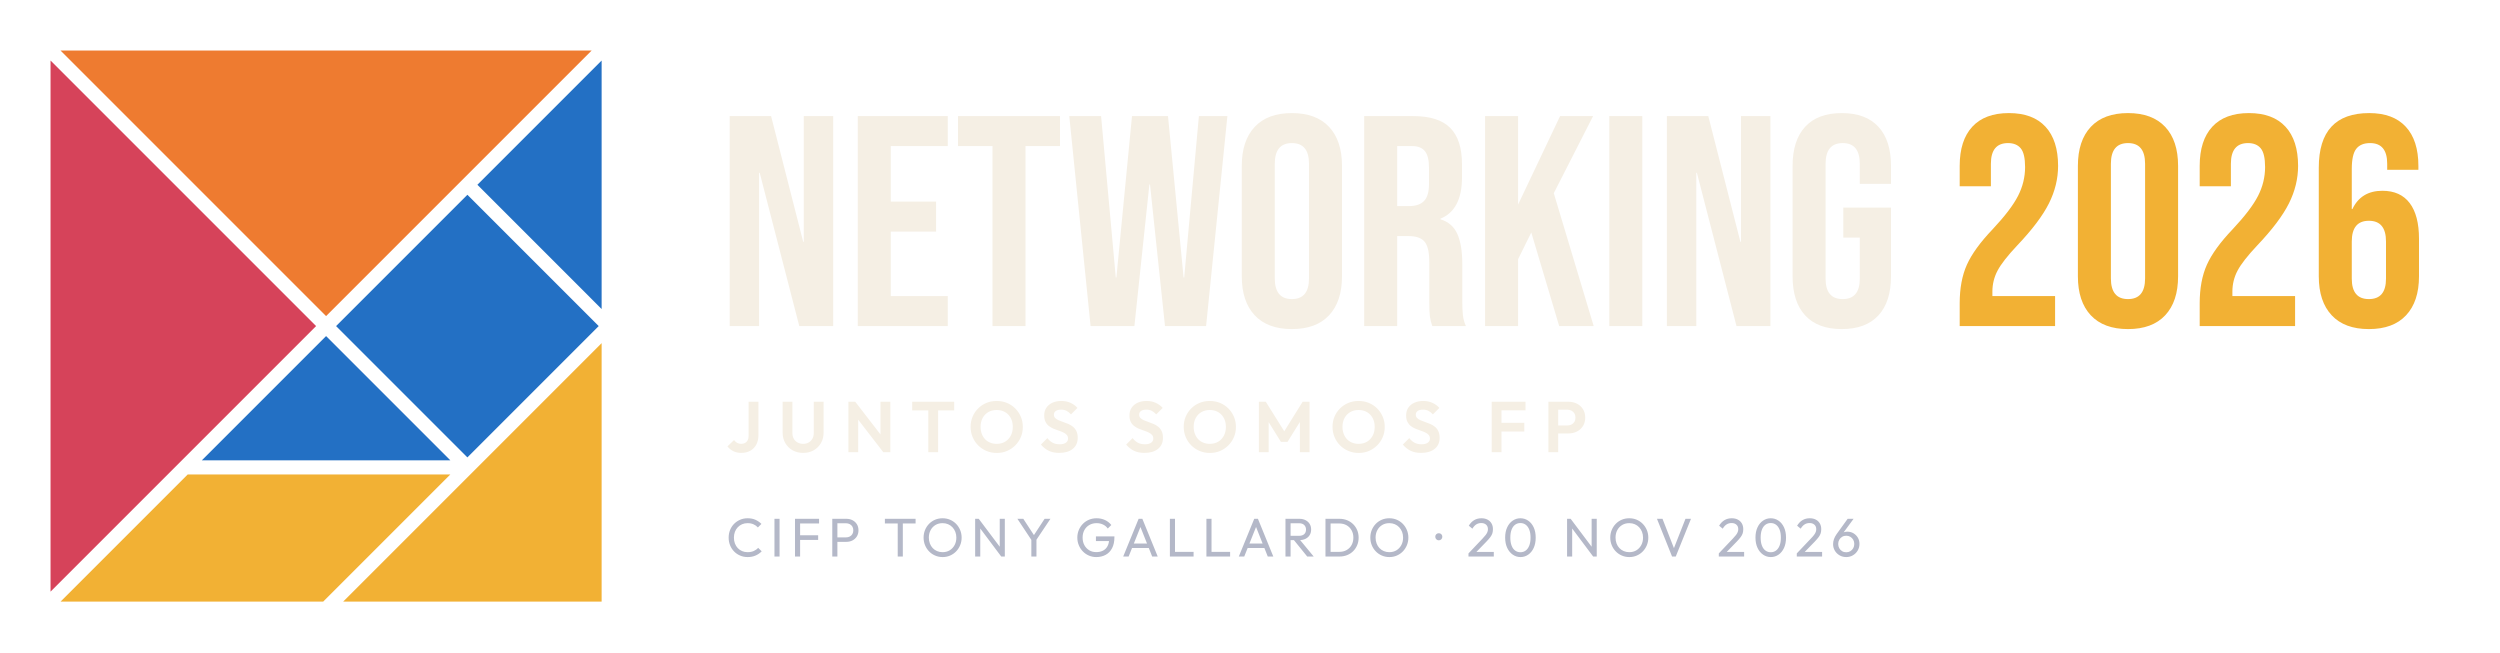
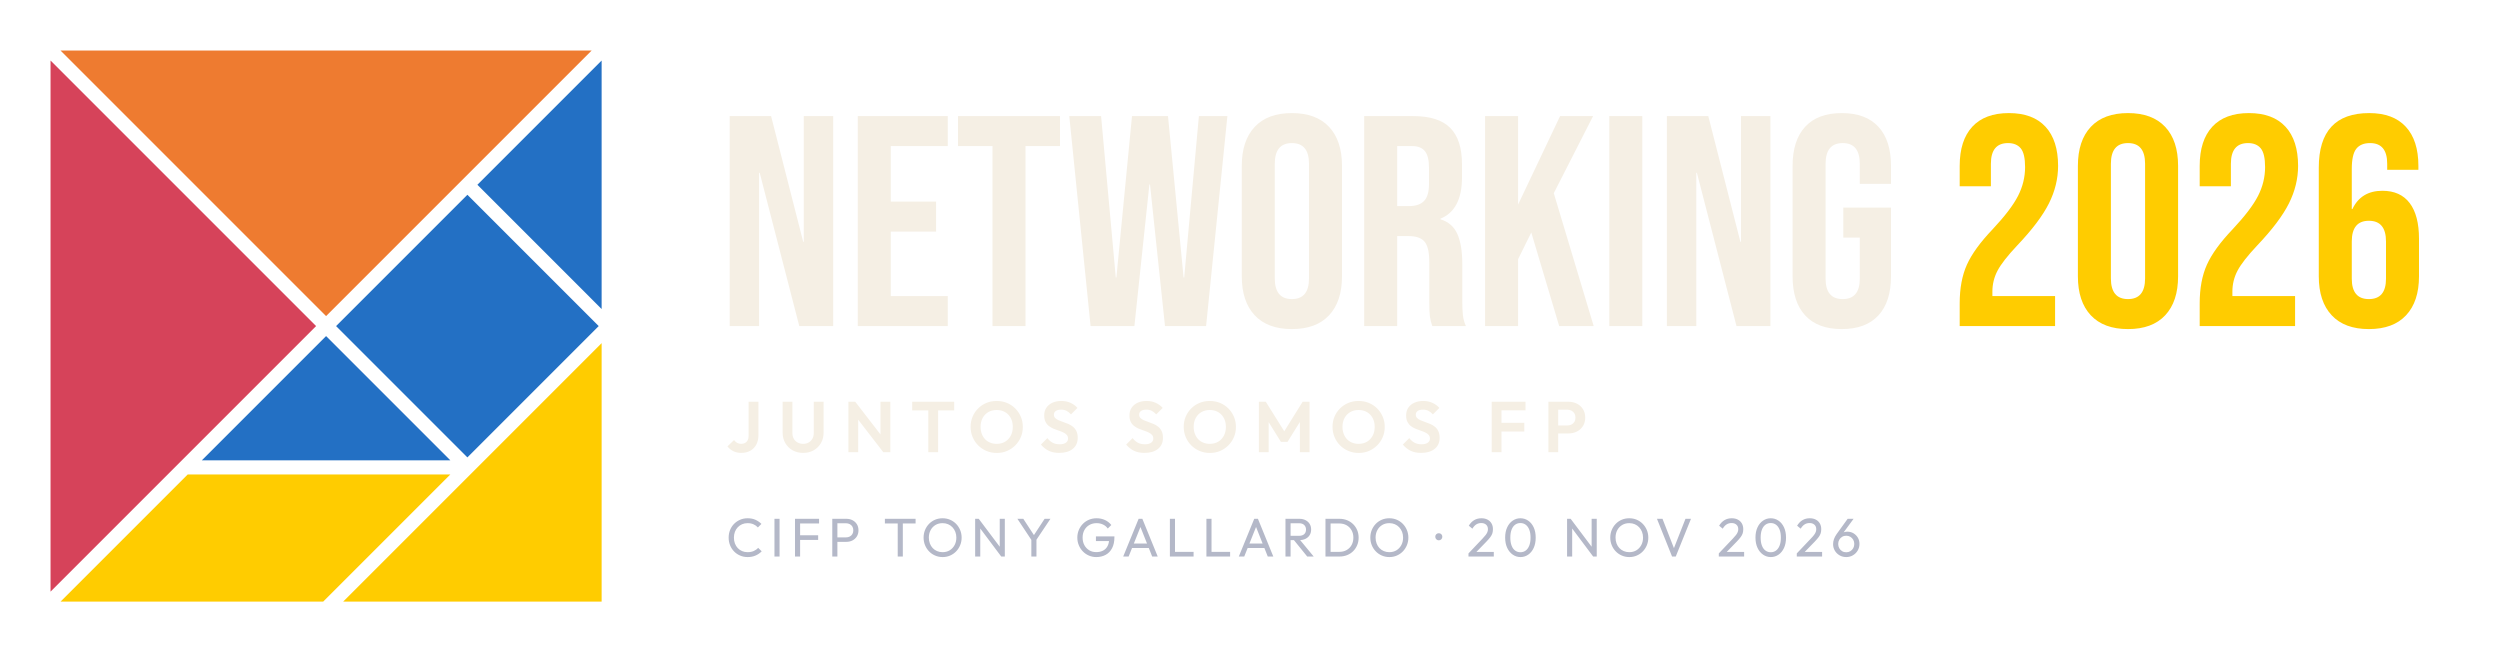
<svg xmlns="http://www.w3.org/2000/svg" viewBox="0 0 1150 300" role="img" aria-label="Networking 2026 — Juntos somos FP">
  <g transform="translate(20 20) scale(0.65)">
    <polygon points="12.07,5 387.93,5 200,192.93" fill="#ee7b30" data-pieza="ideas" />
    <polygon points="5,12.07 192.93,200 5,387.93" fill="#d6435a" data-pieza="proyectos" />
    <polygon points="395,12.07 395,187.93 307.07,100" fill="#2370c4" data-pieza="territorio" />
    <polygon points="207.07,200 300,107.07 392.93,200 300,292.93" fill="#2370c4" data-pieza="conexiones" />
    <polygon points="200,207.07 287.93,295 112.07,295" fill="#2370c4" data-pieza="personas" />
-     <polygon points="12.07,395 102.07,305 287.93,305 197.93,395" fill="#f2b134" data-pieza="futuro" />
-     <polygon points="395,212.07 395,395 212.07,395" fill="#f2b134" data-pieza="empresa" />
+     <polygon points="12.07,395 102.07,305 287.93,305 197.93,395" fill="#ffcc00" data-pieza="futuro" />
+     <polygon points="395,212.07 395,395 212.07,395" fill="#ffcc00" data-pieza="empresa" />
  </g>
  <path fill="#f5efe4" d="M335.66 150L335.66 53.40L354.70 53.40L369.47 111.22L369.74 111.22L369.74 53.40L383.27 53.40L383.27 150L367.67 150L349.46 79.48L349.18 79.48L349.18 150L335.66 150ZM394.58 150L394.58 53.40L435.98 53.40L435.98 67.20L409.76 67.20L409.76 92.73L430.60 92.73L430.60 106.53L409.76 106.53L409.76 136.20L435.98 136.20L435.98 150L394.58 150ZM456.55 150L456.55 67.20L440.68 67.20L440.68 53.40L487.60 53.40L487.60 67.20L471.73 67.20L471.73 150L456.55 150ZM501.67 150L491.87 53.40L506.50 53.40L513.26 127.64L513.54 127.64L520.72 53.40L537.28 53.40L544.45 127.64L544.73 127.64L551.49 53.40L564.60 53.40L554.80 150L535.90 150L529.00 84.86L528.72 84.86L521.82 150L501.67 150ZM594.27 151.38Q583.09 151.38 577.16 145.03Q571.22 138.68 571.22 127.09L571.22 127.09L571.22 76.31Q571.22 64.72 577.16 58.37Q583.09 52.02 594.27 52.02L594.27 52.02Q605.45 52.02 611.38 58.37Q617.32 64.72 617.32 76.31L617.32 76.31L617.32 127.09Q617.32 138.68 611.38 145.03Q605.45 151.38 594.27 151.38L594.27 151.38ZM594.27 137.58Q602.14 137.58 602.14 128.06L602.14 128.06L602.14 75.34Q602.14 65.82 594.27 65.82L594.27 65.82Q586.40 65.82 586.40 75.34L586.40 75.34L586.40 128.06Q586.40 137.58 594.27 137.58L594.27 137.58ZM627.53 150L627.53 53.40L650.02 53.40Q661.75 53.40 667.13 58.85Q672.52 64.30 672.52 75.62L672.52 75.62L672.52 81.55Q672.52 96.59 662.58 100.60L662.58 100.60L662.58 100.87Q668.10 102.53 670.38 107.63Q672.65 112.74 672.65 121.30L672.65 121.30L672.65 138.27Q672.65 142.41 672.93 144.96Q673.21 147.52 674.31 150L674.31 150L658.85 150Q658.03 147.65 657.75 145.58Q657.47 143.51 657.47 138.13L657.47 138.13L657.47 120.47Q657.47 113.84 655.34 111.22Q653.20 108.60 647.95 108.60L647.95 108.60L642.71 108.60L642.71 150L627.53 150ZM642.71 94.80L648.23 94.80Q652.78 94.80 655.06 92.45Q657.34 90.11 657.34 84.59L657.34 84.59L657.34 77.14Q657.34 71.89 655.47 69.55Q653.61 67.20 649.61 67.20L649.61 67.20L642.71 67.20L642.71 94.80ZM683.14 150L683.14 53.40L698.32 53.40L698.32 94.11L717.64 53.40L732.82 53.40L714.74 88.87L733.10 150L717.23 150L704.39 106.94L698.32 119.23L698.32 150L683.14 150ZM740.27 150L740.27 53.40L755.45 53.40L755.45 150L740.27 150ZM766.77 150L766.77 53.40L785.81 53.40L800.58 111.22L800.86 111.22L800.86 53.40L814.38 53.40L814.38 150L798.79 150L780.57 79.48L780.29 79.48L780.29 150L766.77 150ZM847.22 151.38Q836.18 151.38 830.39 145.10Q824.59 138.82 824.59 127.09L824.59 127.09L824.59 76.31Q824.59 64.58 830.39 58.30Q836.18 52.02 847.22 52.02L847.22 52.02Q858.26 52.02 864.06 58.30Q869.86 64.58 869.86 76.31L869.86 76.31L869.86 84.59L855.50 84.59L855.50 75.34Q855.50 65.82 847.64 65.82L847.64 65.82Q839.77 65.82 839.77 75.34L839.77 75.34L839.77 128.20Q839.77 137.58 847.64 137.58L847.64 137.58Q855.50 137.58 855.50 128.20L855.50 128.20L855.50 109.29L847.91 109.29L847.91 95.49L869.86 95.49L869.86 127.09Q869.86 138.82 864.06 145.10Q858.26 151.38 847.22 151.38L847.22 151.38Z" />
-   <path fill="#f2b134" d="M901.46 150L901.46 139.51Q901.46 129.16 904.77 121.78Q908.08 114.40 916.64 105.43L916.64 105.43Q925.06 96.46 928.30 90.11Q931.54 83.76 931.54 76.86L931.54 76.86Q931.54 70.65 929.54 68.23Q927.54 65.82 923.68 65.82L923.68 65.82Q915.81 65.82 915.81 75.34L915.81 75.34L915.81 85.69L901.46 85.69L901.46 76.31Q901.46 64.58 907.25 58.30Q913.05 52.02 924.09 52.02L924.09 52.02Q935.13 52.02 940.93 58.30Q946.72 64.58 946.72 76.31L946.72 76.31Q946.72 85.14 942.51 93.56Q938.30 101.98 927.95 112.88L927.95 112.88Q921.19 120.05 918.85 124.54Q916.50 129.02 916.50 134.13L916.50 134.13L916.50 136.20L945.34 136.20L945.34 150L901.46 150ZM978.88 151.38Q967.70 151.38 961.76 145.03Q955.83 138.68 955.83 127.09L955.83 127.09L955.83 76.31Q955.83 64.72 961.76 58.37Q967.70 52.02 978.88 52.02L978.88 52.02Q990.05 52.02 995.99 58.37Q1001.92 64.72 1001.92 76.31L1001.92 76.31L1001.92 127.09Q1001.92 138.68 995.99 145.03Q990.05 151.38 978.88 151.38L978.88 151.38ZM978.88 137.58Q986.74 137.58 986.74 128.06L986.74 128.06L986.74 75.34Q986.74 65.82 978.88 65.82L978.88 65.82Q971.01 65.82 971.01 75.34L971.01 75.34L971.01 128.06Q971.01 137.58 978.88 137.58L978.88 137.58ZM1011.86 150L1011.86 139.51Q1011.86 129.16 1015.17 121.78Q1018.48 114.40 1027.04 105.43L1027.04 105.43Q1035.46 96.46 1038.70 90.11Q1041.94 83.76 1041.94 76.86L1041.94 76.86Q1041.94 70.65 1039.94 68.23Q1037.94 65.82 1034.08 65.82L1034.08 65.82Q1026.21 65.82 1026.21 75.34L1026.21 75.34L1026.21 85.69L1011.86 85.69L1011.86 76.31Q1011.86 64.58 1017.65 58.30Q1023.45 52.02 1034.49 52.02L1034.49 52.02Q1045.53 52.02 1051.33 58.30Q1057.12 64.58 1057.12 76.31L1057.12 76.31Q1057.12 85.14 1052.91 93.56Q1048.70 101.98 1038.35 112.88L1038.35 112.88Q1031.59 120.05 1029.25 124.54Q1026.90 129.02 1026.90 134.13L1026.90 134.13L1026.90 136.20L1055.74 136.20L1055.74 150L1011.86 150ZM1089.69 151.38Q1078.51 151.38 1072.58 145.03Q1066.64 138.68 1066.64 127.09L1066.64 127.09L1066.64 77.14Q1066.64 52.02 1089.83 52.02L1089.83 52.02Q1100.87 52.02 1106.66 58.30Q1112.46 64.58 1112.46 76.31L1112.46 76.31L1112.46 78.10L1098.11 78.10L1098.11 75.34Q1098.11 65.82 1090.24 65.82L1090.24 65.82Q1085.96 65.82 1083.89 68.44Q1081.82 71.06 1081.82 77.69L1081.82 77.69L1081.82 96.18L1082.10 96.18Q1086.10 87.76 1095.90 87.76L1095.90 87.76Q1104.18 87.76 1108.46 93.42Q1112.74 99.08 1112.74 109.84L1112.74 109.84L1112.74 127.09Q1112.74 138.68 1106.80 145.03Q1100.87 151.38 1089.69 151.38L1089.69 151.38ZM1089.69 137.58Q1097.56 137.58 1097.56 128.20L1097.56 128.20L1097.56 111.08Q1097.56 101.56 1089.69 101.56L1089.69 101.56Q1081.82 101.56 1081.82 111.08L1081.82 111.08L1081.82 128.20Q1081.82 137.58 1089.69 137.58L1089.69 137.58Z" />
+   <path fill="#ffcc00" d="M901.46 150L901.46 139.51Q901.46 129.16 904.77 121.78Q908.08 114.40 916.64 105.43L916.64 105.43Q925.06 96.46 928.30 90.11Q931.54 83.76 931.54 76.86L931.54 76.86Q931.54 70.65 929.54 68.23Q927.54 65.82 923.68 65.82L923.68 65.82Q915.81 65.82 915.81 75.34L915.81 75.34L915.81 85.69L901.46 85.69L901.46 76.31Q901.46 64.58 907.25 58.30Q913.05 52.02 924.09 52.02L924.09 52.02Q935.13 52.02 940.93 58.30Q946.72 64.58 946.72 76.31L946.72 76.31Q946.72 85.14 942.51 93.56Q938.30 101.98 927.95 112.88L927.95 112.88Q921.19 120.05 918.85 124.54Q916.50 129.02 916.50 134.13L916.50 134.13L916.50 136.20L945.34 136.20L945.34 150L901.46 150ZM978.88 151.38Q967.70 151.38 961.76 145.03Q955.83 138.68 955.83 127.09L955.83 127.09L955.83 76.31Q955.83 64.72 961.76 58.37Q967.70 52.02 978.88 52.02L978.88 52.02Q990.05 52.02 995.99 58.37Q1001.92 64.72 1001.92 76.31L1001.92 76.31L1001.92 127.09Q1001.92 138.68 995.99 145.03Q990.05 151.38 978.88 151.38L978.88 151.38ZM978.88 137.58Q986.74 137.58 986.74 128.06L986.74 128.06L986.74 75.34Q986.74 65.82 978.88 65.82L978.88 65.82Q971.01 65.82 971.01 75.34L971.01 75.34L971.01 128.06Q971.01 137.58 978.88 137.58L978.88 137.58ZM1011.86 150L1011.86 139.51Q1011.86 129.16 1015.17 121.78Q1018.48 114.40 1027.04 105.43L1027.04 105.43Q1035.46 96.46 1038.70 90.11Q1041.94 83.76 1041.94 76.86L1041.94 76.86Q1041.94 70.65 1039.94 68.23Q1037.94 65.82 1034.08 65.82L1034.08 65.82Q1026.21 65.82 1026.21 75.34L1026.21 75.34L1026.21 85.69L1011.86 85.69L1011.86 76.31Q1011.86 64.58 1017.65 58.30Q1023.45 52.02 1034.49 52.02L1034.49 52.02Q1045.53 52.02 1051.33 58.30Q1057.12 64.58 1057.12 76.31L1057.12 76.31Q1057.12 85.14 1052.91 93.56Q1048.70 101.98 1038.35 112.88L1038.35 112.88Q1031.59 120.05 1029.25 124.54Q1026.90 129.02 1026.90 134.13L1026.90 134.13L1026.90 136.20L1055.74 136.20L1055.74 150L1011.86 150ZM1089.69 151.38Q1078.51 151.38 1072.58 145.03Q1066.64 138.68 1066.64 127.09L1066.64 127.09L1066.64 77.14Q1066.64 52.02 1089.83 52.02L1089.83 52.02Q1100.87 52.02 1106.66 58.30Q1112.46 64.58 1112.46 76.31L1112.46 76.31L1112.46 78.10L1098.11 78.10L1098.11 75.34Q1098.11 65.82 1090.24 65.82L1090.24 65.82Q1085.96 65.82 1083.89 68.44Q1081.82 71.06 1081.82 77.69L1081.82 77.69L1081.82 96.18L1082.10 96.18Q1086.10 87.76 1095.90 87.76L1095.90 87.76Q1104.18 87.76 1108.46 93.42Q1112.74 99.08 1112.74 109.84L1112.74 109.84L1112.74 127.09Q1112.74 138.68 1106.80 145.03Q1100.87 151.38 1089.69 151.38L1089.69 151.38ZM1089.69 137.58Q1097.56 137.58 1097.56 128.20L1097.56 128.20L1097.56 111.08Q1097.56 101.56 1089.69 101.56L1089.69 101.56Q1081.82 101.56 1081.82 111.08L1081.82 111.08L1081.82 128.20Q1081.82 137.58 1089.69 137.58L1089.69 137.58Z" />
  <path fill="#f5efe4" d="M341.00 208.33L341.00 208.33Q338.88 208.33 337.28 207.52Q335.68 206.71 334.63 205.33L334.63 205.33L337.66 202.42Q338.26 203.28 339.10 203.73Q339.94 204.17 340.96 204.17L340.96 204.17Q341.99 204.17 342.76 203.74Q343.54 203.31 343.95 202.49Q344.36 201.66 344.36 200.48L344.36 200.48L344.36 184.80L348.88 184.80L348.88 200.21Q348.88 202.65 347.91 204.49Q346.94 206.32 345.17 207.32Q343.40 208.33 341.00 208.33ZM369.45 208.33L369.45 208.33Q366.71 208.33 364.58 207.13Q362.45 205.92 361.23 203.81Q360.01 201.70 360.01 199.02L360.01 199.02L360.01 184.80L364.50 184.80L364.50 199.16Q364.50 200.71 365.14 201.83Q365.78 202.95 366.92 203.56Q368.06 204.17 369.45 204.17L369.45 204.17Q370.86 204.17 371.95 203.56Q373.04 202.95 373.69 201.83Q374.33 200.71 374.33 199.19L374.33 199.19L374.33 184.80L378.85 184.80L378.85 199.06Q378.85 201.73 377.63 203.83Q376.41 205.92 374.31 207.13Q372.22 208.33 369.45 208.33ZM394.76 208L390.27 208L390.27 184.80L393.41 184.80L394.76 189.29L394.76 208ZM407.17 202.62L406.31 208L392.55 190.18L393.41 184.80L407.17 202.62ZM409.55 208L406.31 208L405.02 203.64L405.02 184.80L409.55 184.80L409.55 208ZM431.53 208L427.01 208L427.01 185.30L431.53 185.30L431.53 208ZM438.92 188.79L419.61 188.79L419.61 184.80L438.92 184.80L438.92 188.79ZM458.52 208.36L458.52 208.36Q455.98 208.36 453.79 207.44Q451.59 206.51 449.96 204.88Q448.33 203.25 447.40 201.05Q446.48 198.86 446.48 196.35L446.48 196.35Q446.48 193.84 447.39 191.68Q448.29 189.52 449.93 187.89Q451.56 186.25 453.74 185.35Q455.92 184.44 458.46 184.44L458.46 184.44Q461.03 184.44 463.21 185.35Q465.39 186.25 467.02 187.89Q468.66 189.52 469.58 191.70Q470.50 193.88 470.50 196.38L470.50 196.38Q470.50 198.89 469.58 201.07Q468.66 203.25 467.02 204.88Q465.39 206.51 463.23 207.44Q461.07 208.36 458.52 208.36ZM458.46 204.17L458.46 204.17Q460.70 204.17 462.35 203.18Q464.00 202.19 464.94 200.44Q465.88 198.69 465.88 196.35L465.88 196.35Q465.88 194.63 465.36 193.22Q464.83 191.80 463.84 190.76Q462.85 189.72 461.49 189.16Q460.14 188.60 458.46 188.60L458.46 188.60Q456.28 188.60 454.61 189.57Q452.95 190.54 452.01 192.29Q451.07 194.04 451.07 196.35L451.07 196.35Q451.07 198.10 451.61 199.55Q452.16 201.00 453.13 202.03Q454.10 203.05 455.47 203.61Q456.84 204.17 458.46 204.17ZM487.24 208.33L487.24 208.33Q484.43 208.33 482.44 207.37Q480.44 206.42 478.82 204.50L478.82 204.50L481.79 201.53Q482.82 202.88 484.17 203.63Q485.52 204.37 487.47 204.37L487.47 204.37Q489.22 204.37 490.26 203.68Q491.30 202.98 491.30 201.76L491.30 201.76Q491.30 200.71 490.70 200.05Q490.11 199.39 489.14 198.93Q488.16 198.46 486.99 198.08Q485.82 197.70 484.65 197.21Q483.48 196.71 482.50 195.97Q481.53 195.23 480.94 194.06Q480.34 192.89 480.34 191.10L480.34 191.10Q480.34 188.99 481.36 187.51Q482.39 186.02 484.17 185.23Q485.95 184.44 488.20 184.44L488.20 184.44Q490.57 184.44 492.49 185.33Q494.40 186.22 495.62 187.64L495.62 187.64L492.65 190.61Q491.63 189.49 490.56 188.96Q489.48 188.43 488.13 188.43L488.13 188.43Q486.58 188.43 485.69 189.03Q484.80 189.62 484.80 190.74L484.80 190.74Q484.80 191.70 485.39 192.29Q485.98 192.89 486.96 193.31Q487.93 193.74 489.10 194.14Q490.27 194.54 491.45 195.03Q492.62 195.53 493.59 196.32Q494.56 197.11 495.16 198.35Q495.75 199.59 495.75 201.40L495.75 201.40Q495.75 204.63 493.48 206.48Q491.20 208.33 487.24 208.33ZM526.45 208.33L526.45 208.33Q523.65 208.33 521.65 207.37Q519.65 206.42 518.04 204.50L518.04 204.50L521.01 201.53Q522.03 202.88 523.38 203.63Q524.74 204.37 526.68 204.37L526.68 204.37Q528.43 204.37 529.47 203.68Q530.51 202.98 530.51 201.76L530.51 201.76Q530.51 200.71 529.92 200.05Q529.32 199.39 528.35 198.93Q527.38 198.46 526.20 198.08Q525.03 197.70 523.86 197.21Q522.69 196.71 521.72 195.97Q520.74 195.23 520.15 194.06Q519.55 192.89 519.55 191.10L519.55 191.10Q519.55 188.99 520.58 187.51Q521.60 186.02 523.38 185.23Q525.16 184.44 527.41 184.44L527.41 184.44Q529.78 184.44 531.70 185.33Q533.61 186.22 534.83 187.64L534.83 187.64L531.86 190.61Q530.84 189.49 529.77 188.96Q528.69 188.43 527.34 188.43L527.34 188.43Q525.79 188.43 524.90 189.03Q524.01 189.62 524.01 190.74L524.01 190.74Q524.01 191.70 524.60 192.29Q525.20 192.89 526.17 193.31Q527.14 193.74 528.32 194.14Q529.49 194.54 530.66 195.03Q531.83 195.53 532.80 196.32Q533.78 197.11 534.37 198.35Q534.96 199.59 534.96 201.40L534.96 201.40Q534.96 204.63 532.69 206.48Q530.41 208.33 526.45 208.33ZM556.55 208.36L556.55 208.36Q554.01 208.36 551.82 207.44Q549.62 206.51 547.99 204.88Q546.35 203.25 545.43 201.05Q544.51 198.86 544.51 196.35L544.51 196.35Q544.51 193.84 545.41 191.68Q546.32 189.52 547.95 187.89Q549.59 186.25 551.77 185.35Q553.94 184.44 556.49 184.44L556.49 184.44Q559.06 184.44 561.24 185.35Q563.41 186.25 565.05 187.89Q566.68 189.52 567.61 191.70Q568.53 193.88 568.53 196.38L568.53 196.38Q568.53 198.89 567.61 201.07Q566.68 203.25 565.05 204.88Q563.41 206.51 561.25 207.44Q559.09 208.36 556.55 208.36ZM556.49 204.17L556.49 204.17Q558.73 204.17 560.38 203.18Q562.03 202.19 562.97 200.44Q563.91 198.69 563.91 196.35L563.91 196.35Q563.91 194.63 563.38 193.22Q562.85 191.80 561.86 190.76Q560.87 189.72 559.52 189.16Q558.17 188.60 556.49 188.60L556.49 188.60Q554.31 188.60 552.64 189.57Q550.97 190.54 550.03 192.29Q549.09 194.04 549.09 196.35L549.09 196.35Q549.09 198.10 549.64 199.55Q550.18 201.00 551.16 202.03Q552.13 203.05 553.50 203.61Q554.87 204.17 556.49 204.17ZM583.58 208L579.09 208L579.09 184.80L582.26 184.80L591.67 199.85L589.85 199.85L599.22 184.80L602.39 184.80L602.39 208L597.94 208L597.94 192.49L598.79 192.75L592.26 203.25L589.22 203.25L582.69 192.75L583.58 192.49L583.58 208ZM625.00 208.36L625.00 208.36Q622.46 208.36 620.27 207.44Q618.07 206.51 616.44 204.88Q614.80 203.25 613.88 201.05Q612.96 198.86 612.96 196.35L612.96 196.35Q612.96 193.84 613.86 191.68Q614.77 189.52 616.40 187.89Q618.04 186.25 620.22 185.35Q622.39 184.44 624.93 184.44L624.93 184.44Q627.51 184.44 629.69 185.35Q631.86 186.25 633.50 187.89Q635.13 189.52 636.06 191.70Q636.98 193.88 636.98 196.38L636.98 196.38Q636.98 198.89 636.06 201.07Q635.13 203.25 633.50 204.88Q631.86 206.51 629.70 207.44Q627.54 208.36 625.00 208.36ZM624.93 204.17L624.93 204.17Q627.18 204.17 628.83 203.18Q630.48 202.19 631.42 200.44Q632.36 198.69 632.36 196.35L632.36 196.35Q632.36 194.63 631.83 193.22Q631.30 191.80 630.31 190.76Q629.32 189.72 627.97 189.16Q626.62 188.60 624.93 188.60L624.93 188.60Q622.76 188.60 621.09 189.57Q619.42 190.54 618.48 192.29Q617.54 194.04 617.54 196.35L617.54 196.35Q617.54 198.10 618.09 199.55Q618.63 201.00 619.61 202.03Q620.58 203.05 621.95 203.61Q623.32 204.17 624.93 204.17ZM653.71 208.33L653.71 208.33Q650.91 208.33 648.91 207.37Q646.92 206.42 645.30 204.50L645.30 204.50L648.27 201.53Q649.29 202.88 650.65 203.63Q652.00 204.37 653.95 204.37L653.95 204.37Q655.69 204.37 656.73 203.68Q657.77 202.98 657.77 201.76L657.77 201.76Q657.77 200.71 657.18 200.05Q656.59 199.39 655.61 198.93Q654.64 198.46 653.47 198.08Q652.30 197.70 651.12 197.21Q649.95 196.71 648.98 195.97Q648.01 195.23 647.41 194.06Q646.82 192.89 646.82 191.10L646.82 191.10Q646.82 188.99 647.84 187.51Q648.86 186.02 650.65 185.23Q652.43 184.44 654.67 184.44L654.67 184.44Q657.05 184.44 658.96 185.33Q660.88 186.22 662.10 187.64L662.10 187.64L659.13 190.61Q658.10 189.49 657.03 188.96Q655.96 188.43 654.61 188.43L654.61 188.43Q653.05 188.43 652.16 189.03Q651.27 189.62 651.27 190.74L651.27 190.74Q651.27 191.70 651.87 192.29Q652.46 192.89 653.43 193.31Q654.41 193.74 655.58 194.14Q656.75 194.54 657.92 195.03Q659.09 195.53 660.07 196.32Q661.04 197.11 661.63 198.35Q662.23 199.59 662.23 201.40L662.23 201.40Q662.23 204.63 659.95 206.48Q657.67 208.33 653.71 208.33ZM690.68 208L686.19 208L686.19 184.80L690.68 184.80L690.68 208ZM701.18 198.50L689.49 198.50L689.49 194.50L701.18 194.50L701.18 198.50ZM701.74 188.76L689.49 188.76L689.49 184.80L701.74 184.80L701.74 188.76ZM721.41 199.39L715.57 199.39L715.57 195.72L720.95 195.72Q722.00 195.72 722.86 195.29Q723.72 194.87 724.21 194.06Q724.71 193.25 724.71 192.09L724.71 192.09Q724.71 190.97 724.21 190.15Q723.72 189.32 722.86 188.89Q722.00 188.46 720.95 188.46L720.95 188.46L715.57 188.46L715.57 184.80L721.41 184.80Q723.62 184.80 725.39 185.69Q727.15 186.58 728.17 188.22Q729.20 189.85 729.20 192.09L729.20 192.09Q729.20 194.34 728.17 195.97Q727.15 197.60 725.39 198.50Q723.62 199.39 721.41 199.39L721.41 199.39ZM716.76 208L712.27 208L712.27 184.80L716.76 184.80L716.76 208Z" />
  <path fill="#b4b8c8" d="M343.93 256.25L343.93 256.25Q342.05 256.25 340.45 255.56Q338.85 254.88 337.66 253.65Q336.48 252.43 335.82 250.80Q335.18 249.18 335.18 247.32L335.18 247.32Q335.18 245.45 335.82 243.82Q336.48 242.20 337.66 240.99Q338.85 239.78 340.44 239.09Q342.02 238.40 343.90 238.40L343.90 238.40Q345.95 238.40 347.50 239.10Q349.05 239.80 350.25 241L350.25 241L348.63 242.63Q347.80 241.70 346.61 241.18Q345.43 240.65 343.90 240.65L343.90 240.65Q342.52 240.65 341.38 241.14Q340.23 241.63 339.38 242.53Q338.52 243.43 338.06 244.65Q337.60 245.88 337.60 247.32L337.60 247.32Q337.60 248.78 338.06 250Q338.52 251.22 339.38 252.13Q340.23 253.03 341.38 253.51Q342.52 254 343.90 254L343.90 254Q345.52 254 346.73 253.46Q347.93 252.93 348.75 252L348.75 252L350.38 253.60Q349.18 254.85 347.56 255.55Q345.95 256.25 343.93 256.25ZM358.60 256L356.25 256L356.25 238.65L358.60 238.65L358.60 256ZM368.05 256L365.70 256L365.70 238.65L368.05 238.65L368.05 256ZM376.35 248.38L367.30 248.38L367.30 246.22L376.35 246.22L376.35 248.38ZM376.77 240.80L367.30 240.80L367.30 238.65L376.77 238.65L376.77 240.80ZM389.30 249.25L384.42 249.25L384.42 247.20L389.15 247.20Q390.12 247.20 390.89 246.80Q391.65 246.40 392.09 245.68Q392.52 244.95 392.52 243.95L392.52 243.95Q392.52 242.95 392.09 242.22Q391.65 241.50 390.89 241.10Q390.12 240.70 389.15 240.70L389.15 240.70L384.42 240.70L384.42 238.65L389.30 238.65Q390.90 238.65 392.16 239.30Q393.42 239.95 394.16 241.14Q394.90 242.32 394.90 243.95L394.90 243.95Q394.90 245.55 394.16 246.74Q393.42 247.93 392.16 248.59Q390.90 249.25 389.30 249.25L389.30 249.25ZM385.20 256L382.85 256L382.85 238.65L385.20 238.65L385.20 256ZM415.30 256L412.95 256L412.95 239.15L415.30 239.15L415.30 256ZM421.17 240.80L407.05 240.80L407.05 238.65L421.17 238.65L421.17 240.80ZM433.62 256.25L433.62 256.25Q431.77 256.25 430.17 255.56Q428.57 254.88 427.37 253.64Q426.17 252.40 425.51 250.78Q424.85 249.15 424.85 247.30L424.85 247.30Q424.85 245.43 425.51 243.81Q426.17 242.20 427.36 240.97Q428.55 239.75 430.14 239.07Q431.72 238.40 433.57 238.40L433.57 238.40Q435.42 238.40 437.01 239.07Q438.60 239.75 439.80 240.97Q441.00 242.20 441.67 243.82Q442.35 245.45 442.35 247.32L442.35 247.32Q442.35 249.18 441.67 250.80Q441.00 252.43 439.81 253.65Q438.62 254.88 437.04 255.56Q435.45 256.25 433.62 256.25ZM433.57 254L433.57 254Q435.45 254 436.86 253.14Q438.27 252.28 439.10 250.76Q439.92 249.25 439.92 247.30L439.92 247.30Q439.92 245.85 439.45 244.64Q438.97 243.43 438.12 242.53Q437.27 241.63 436.12 241.14Q434.97 240.65 433.57 240.65L433.57 240.65Q431.72 240.65 430.31 241.50Q428.90 242.35 428.09 243.85Q427.27 245.35 427.27 247.30L427.27 247.30Q427.27 248.75 427.74 249.99Q428.20 251.22 429.04 252.11Q429.87 253 431.04 253.50Q432.20 254 433.57 254ZM450.92 256L448.57 256L448.57 238.65L450.22 238.65L450.92 241.38L450.92 256ZM460.90 252.85L460.57 256L449.92 241.78L450.22 238.65L460.90 252.85ZM462.22 256L460.57 256L459.88 253.43L459.88 238.65L462.22 238.65L462.22 256ZM476.32 248.95L474.82 248.95L468 238.65L470.72 238.65L476.22 247.07L475 247.07L480.52 238.65L483.20 238.65L476.32 248.95ZM476.77 256L474.42 256L474.42 247.40L476.77 247.40L476.77 256ZM504.30 256.25L504.30 256.25Q502.47 256.25 500.89 255.56Q499.30 254.88 498.11 253.65Q496.92 252.43 496.25 250.80Q495.57 249.18 495.57 247.30L495.57 247.30Q495.57 245.43 496.25 243.81Q496.92 242.20 498.13 240.97Q499.32 239.75 500.94 239.07Q502.55 238.40 504.45 238.40L504.45 238.40Q506.52 238.40 508.27 239.20Q510.02 240 511.20 241.50L511.20 241.50L509.57 243.13Q508.75 241.93 507.40 241.29Q506.05 240.65 504.45 240.65L504.45 240.65Q502.55 240.65 501.09 241.50Q499.63 242.35 498.81 243.85Q498 245.35 498 247.30L498 247.30Q498 249.28 498.82 250.78Q499.65 252.28 501.05 253.13Q502.45 253.97 504.25 253.97L504.25 253.97Q506.07 253.97 507.41 253.28Q508.75 252.57 509.47 251.21Q510.20 249.85 510.20 247.88L510.20 247.88L511.63 248.90L504.13 248.90L504.13 246.75L512.63 246.75L512.63 247.10Q512.63 250.13 511.56 252.16Q510.50 254.20 508.61 255.22Q506.72 256.25 504.30 256.25ZM519.17 256L516.67 256L523.77 238.65L525.48 238.65L532.55 256L530 256L524.17 241.32L525.05 241.32L519.17 256ZM529.17 252.07L520.05 252.07L520.05 250.03L529.17 250.03L529.17 252.07ZM540.50 256L538.15 256L538.15 238.65L540.50 238.65L540.50 256ZM549.05 256L539.75 256L539.75 253.85L549.05 253.85L549.05 256ZM557.30 256L554.95 256L554.95 238.65L557.30 238.65L557.30 256ZM565.85 256L556.55 256L556.55 253.85L565.85 253.85L565.85 256ZM572.35 256L569.85 256L576.95 238.65L578.65 238.65L585.72 256L583.17 256L577.35 241.32L578.22 241.32L572.35 256ZM582.35 252.07L573.22 252.07L573.22 250.03L582.35 250.03L582.35 252.07ZM597.70 248.45L592.90 248.45L592.90 246.47L597.60 246.47Q599.12 246.47 599.95 245.70Q600.77 244.93 600.77 243.60L600.77 243.60Q600.77 242.35 599.96 241.53Q599.15 240.70 597.62 240.70L597.62 240.70L592.90 240.70L592.90 238.65L597.70 238.65Q599.35 238.65 600.57 239.29Q601.80 239.93 602.46 241.03Q603.12 242.13 603.12 243.55L603.12 243.55Q603.12 245.03 602.46 246.13Q601.80 247.22 600.57 247.84Q599.35 248.45 597.70 248.45L597.70 248.45ZM593.67 256L591.32 256L591.32 238.65L593.67 238.65L593.67 256ZM604.30 256L601.32 256L595.02 248.22L597.25 247.45L604.30 256ZM616.20 256L611.27 256L611.27 253.85L616.10 253.85Q618.02 253.85 619.47 253.01Q620.92 252.18 621.74 250.70Q622.55 249.22 622.55 247.30L622.55 247.30Q622.55 245.40 621.72 243.93Q620.90 242.45 619.45 241.63Q618.00 240.80 616.10 240.80L616.10 240.80L611.30 240.80L611.30 238.65L616.15 238.65Q618.05 238.65 619.66 239.30Q621.27 239.95 622.46 241.13Q623.65 242.30 624.31 243.88Q624.97 245.45 624.97 247.32L624.97 247.32Q624.97 249.18 624.31 250.76Q623.65 252.35 622.47 253.53Q621.30 254.70 619.69 255.35Q618.07 256 616.20 256L616.20 256ZM612.07 256L609.72 256L609.72 238.65L612.07 238.65L612.07 256ZM639.12 256.25L639.12 256.25Q637.27 256.25 635.67 255.56Q634.07 254.88 632.87 253.64Q631.67 252.40 631.01 250.78Q630.35 249.15 630.35 247.30L630.35 247.30Q630.35 245.43 631.01 243.81Q631.67 242.20 632.86 240.97Q634.05 239.75 635.64 239.07Q637.22 238.40 639.07 238.40L639.07 238.40Q640.92 238.40 642.51 239.07Q644.10 239.75 645.30 240.97Q646.50 242.20 647.17 243.82Q647.85 245.45 647.85 247.32L647.85 247.32Q647.85 249.18 647.17 250.80Q646.50 252.43 645.31 253.65Q644.12 254.88 642.54 255.56Q640.95 256.25 639.12 256.25ZM639.07 254L639.07 254Q640.95 254 642.36 253.14Q643.77 252.28 644.60 250.76Q645.42 249.25 645.42 247.30L645.42 247.30Q645.42 245.85 644.95 244.64Q644.47 243.43 643.62 242.53Q642.77 241.63 641.62 241.14Q640.47 240.65 639.07 240.65L639.07 240.65Q637.22 240.65 635.81 241.50Q634.40 242.35 633.59 243.85Q632.77 245.35 632.77 247.30L632.77 247.30Q632.77 248.75 633.24 249.99Q633.70 251.22 634.54 252.11Q635.37 253 636.54 253.50Q637.70 254 639.07 254ZM661.85 248.55L661.85 248.55Q661.15 248.55 660.69 248.06Q660.22 247.57 660.22 246.90L660.22 246.90Q660.22 246.20 660.69 245.74Q661.15 245.28 661.85 245.28L661.85 245.28Q662.55 245.28 663.01 245.74Q663.47 246.20 663.47 246.90L663.47 246.90Q663.47 247.57 663.01 248.06Q662.55 248.55 661.85 248.55ZM678.55 254.50L675.50 254.57L681.90 247.82Q682.87 246.82 683.42 246.09Q683.97 245.35 684.21 244.72Q684.45 244.10 684.45 243.43L684.45 243.43Q684.45 242.10 683.60 241.35Q682.75 240.60 681.40 240.60L681.40 240.60Q680.07 240.60 679.07 241.24Q678.07 241.88 677.30 243.20L677.30 243.20L675.65 241.82Q676.67 240.13 678.12 239.26Q679.57 238.40 681.47 238.40L681.47 238.40Q683.07 238.40 684.26 239.03Q685.45 239.65 686.10 240.78Q686.75 241.90 686.75 243.40L686.75 243.40Q686.75 244.47 686.49 245.32Q686.22 246.18 685.56 247.06Q684.90 247.95 683.72 249.18L683.72 249.18L678.55 254.50ZM687.15 256L675.50 256L675.50 254.57L677.50 253.90L687.15 253.90L687.15 256ZM699.45 256.25L699.45 256.25Q697.50 256.25 695.89 255.15Q694.27 254.05 693.32 252.04Q692.37 250.03 692.37 247.30L692.37 247.30Q692.37 244.57 693.31 242.57Q694.25 240.57 695.85 239.49Q697.45 238.40 699.37 238.40L699.37 238.40Q701.35 238.40 702.95 239.49Q704.55 240.57 705.49 242.57Q706.42 244.57 706.42 247.32L706.42 247.32Q706.42 250.05 705.49 252.06Q704.55 254.07 702.96 255.16Q701.37 256.25 699.45 256.25ZM699.40 254.03L699.40 254.03Q700.77 254.03 701.81 253.26Q702.85 252.50 703.45 251Q704.05 249.50 704.05 247.30L704.05 247.30Q704.05 245.10 703.45 243.61Q702.85 242.13 701.80 241.36Q700.75 240.60 699.37 240.60L699.37 240.60Q698.02 240.60 696.97 241.36Q695.92 242.13 695.34 243.61Q694.75 245.10 694.75 247.30L694.75 247.30Q694.75 249.50 695.34 251Q695.92 252.50 696.97 253.26Q698.02 254.03 699.40 254.03ZM723.20 256L720.85 256L720.85 238.65L722.50 238.65L723.20 241.38L723.20 256ZM733.17 252.85L732.85 256L722.20 241.78L722.50 238.65L733.17 252.85ZM734.50 256L732.85 256L732.15 253.43L732.15 238.65L734.50 238.65L734.50 256ZM749.50 256.25L749.50 256.25Q747.65 256.25 746.05 255.56Q744.45 254.88 743.25 253.64Q742.05 252.40 741.39 250.78Q740.72 249.15 740.72 247.30L740.72 247.30Q740.72 245.43 741.39 243.81Q742.05 242.20 743.24 240.97Q744.42 239.75 746.01 239.07Q747.60 238.40 749.45 238.40L749.45 238.40Q751.30 238.40 752.89 239.07Q754.47 239.75 755.67 240.97Q756.87 242.20 757.55 243.82Q758.22 245.45 758.22 247.32L758.22 247.32Q758.22 249.18 757.55 250.80Q756.87 252.43 755.69 253.65Q754.50 254.88 752.91 255.56Q751.32 256.25 749.50 256.25ZM749.45 254L749.45 254Q751.32 254 752.74 253.14Q754.15 252.28 754.97 250.76Q755.80 249.25 755.80 247.30L755.80 247.30Q755.80 245.85 755.32 244.64Q754.85 243.43 754.00 242.53Q753.15 241.63 752.00 241.14Q750.85 240.65 749.45 240.65L749.45 240.65Q747.60 240.65 746.19 241.50Q744.77 242.35 743.96 243.85Q743.15 245.35 743.15 247.30L743.15 247.30Q743.15 248.75 743.61 249.99Q744.07 251.22 744.91 252.11Q745.75 253 746.91 253.50Q748.07 254 749.45 254ZM770.85 256L769.15 256L762.20 238.65L764.75 238.65L770.47 253.32L769.55 253.32L775.32 238.65L777.85 238.65L770.85 256ZM793.70 254.50L790.65 254.57L797.05 247.82Q798.02 246.82 798.57 246.09Q799.12 245.35 799.36 244.72Q799.60 244.10 799.60 243.43L799.60 243.43Q799.60 242.10 798.75 241.35Q797.90 240.60 796.55 240.60L796.55 240.60Q795.22 240.60 794.22 241.24Q793.22 241.88 792.45 243.20L792.45 243.20L790.80 241.82Q791.82 240.13 793.27 239.26Q794.72 238.40 796.62 238.40L796.62 238.40Q798.22 238.40 799.41 239.03Q800.60 239.65 801.25 240.78Q801.90 241.90 801.90 243.40L801.90 243.40Q801.90 244.47 801.64 245.32Q801.37 246.18 800.71 247.06Q800.05 247.95 798.87 249.18L798.87 249.18L793.70 254.50ZM802.30 256L790.65 256L790.65 254.57L792.65 253.90L802.30 253.90L802.30 256ZM814.60 256.25L814.60 256.25Q812.65 256.25 811.04 255.15Q809.42 254.05 808.47 252.04Q807.52 250.03 807.52 247.30L807.52 247.30Q807.52 244.57 808.46 242.57Q809.40 240.57 811.00 239.49Q812.60 238.40 814.52 238.40L814.52 238.40Q816.50 238.40 818.10 239.49Q819.70 240.57 820.64 242.57Q821.57 244.57 821.57 247.32L821.57 247.32Q821.57 250.05 820.64 252.06Q819.70 254.07 818.11 255.16Q816.52 256.25 814.60 256.25ZM814.55 254.03L814.55 254.03Q815.92 254.03 816.96 253.26Q818.00 252.50 818.60 251Q819.20 249.50 819.20 247.30L819.20 247.30Q819.20 245.10 818.60 243.61Q818.00 242.13 816.95 241.36Q815.90 240.60 814.52 240.60L814.52 240.60Q813.17 240.60 812.12 241.36Q811.07 242.13 810.49 243.61Q809.90 245.10 809.90 247.30L809.90 247.30Q809.90 249.50 810.49 251Q811.07 252.50 812.12 253.26Q813.17 254.03 814.55 254.03ZM829.57 254.50L826.52 254.57L832.92 247.82Q833.90 246.82 834.45 246.09Q835.00 245.35 835.24 244.72Q835.47 244.10 835.47 243.43L835.47 243.43Q835.47 242.10 834.62 241.35Q833.77 240.60 832.42 240.60L832.42 240.60Q831.10 240.60 830.10 241.24Q829.10 241.88 828.32 243.20L828.32 243.20L826.67 241.82Q827.70 240.13 829.15 239.26Q830.60 238.40 832.50 238.40L832.50 238.40Q834.10 238.40 835.29 239.03Q836.47 239.65 837.12 240.78Q837.77 241.90 837.77 243.40L837.77 243.40Q837.77 244.47 837.51 245.32Q837.25 246.18 836.59 247.06Q835.92 247.95 834.75 249.18L834.75 249.18L829.57 254.50ZM838.17 256L826.52 256L826.52 254.57L828.52 253.90L838.17 253.90L838.17 256ZM849.27 256.25L849.27 256.25Q847.55 256.25 846.19 255.45Q844.82 254.65 844.02 253.30Q843.22 251.95 843.22 250.30L843.22 250.30Q843.22 248 844.82 245.72L844.82 245.72L849.92 238.65L852.65 238.65L847.42 245.78L846.57 246.22Q846.87 245.70 847.30 245.34Q847.72 244.97 848.35 244.78Q848.97 244.57 849.82 244.57L849.82 244.57Q851.35 244.57 852.59 245.30Q853.82 246.03 854.59 247.29Q855.35 248.55 855.35 250.22L855.35 250.22Q855.35 251.88 854.54 253.25Q853.72 254.63 852.34 255.44Q850.95 256.25 849.27 256.25ZM849.27 254.05L849.27 254.05Q850.32 254.05 851.16 253.54Q852.00 253.03 852.49 252.16Q852.97 251.30 852.97 250.22L852.97 250.22Q852.97 249.15 852.49 248.29Q852.00 247.43 851.16 246.93Q850.32 246.43 849.27 246.43L849.27 246.43Q848.22 246.43 847.39 246.93Q846.55 247.43 846.06 248.29Q845.57 249.15 845.57 250.22L845.57 250.22Q845.57 251.30 846.06 252.18Q846.55 253.05 847.39 253.55Q848.22 254.05 849.27 254.05Z" />
</svg>
